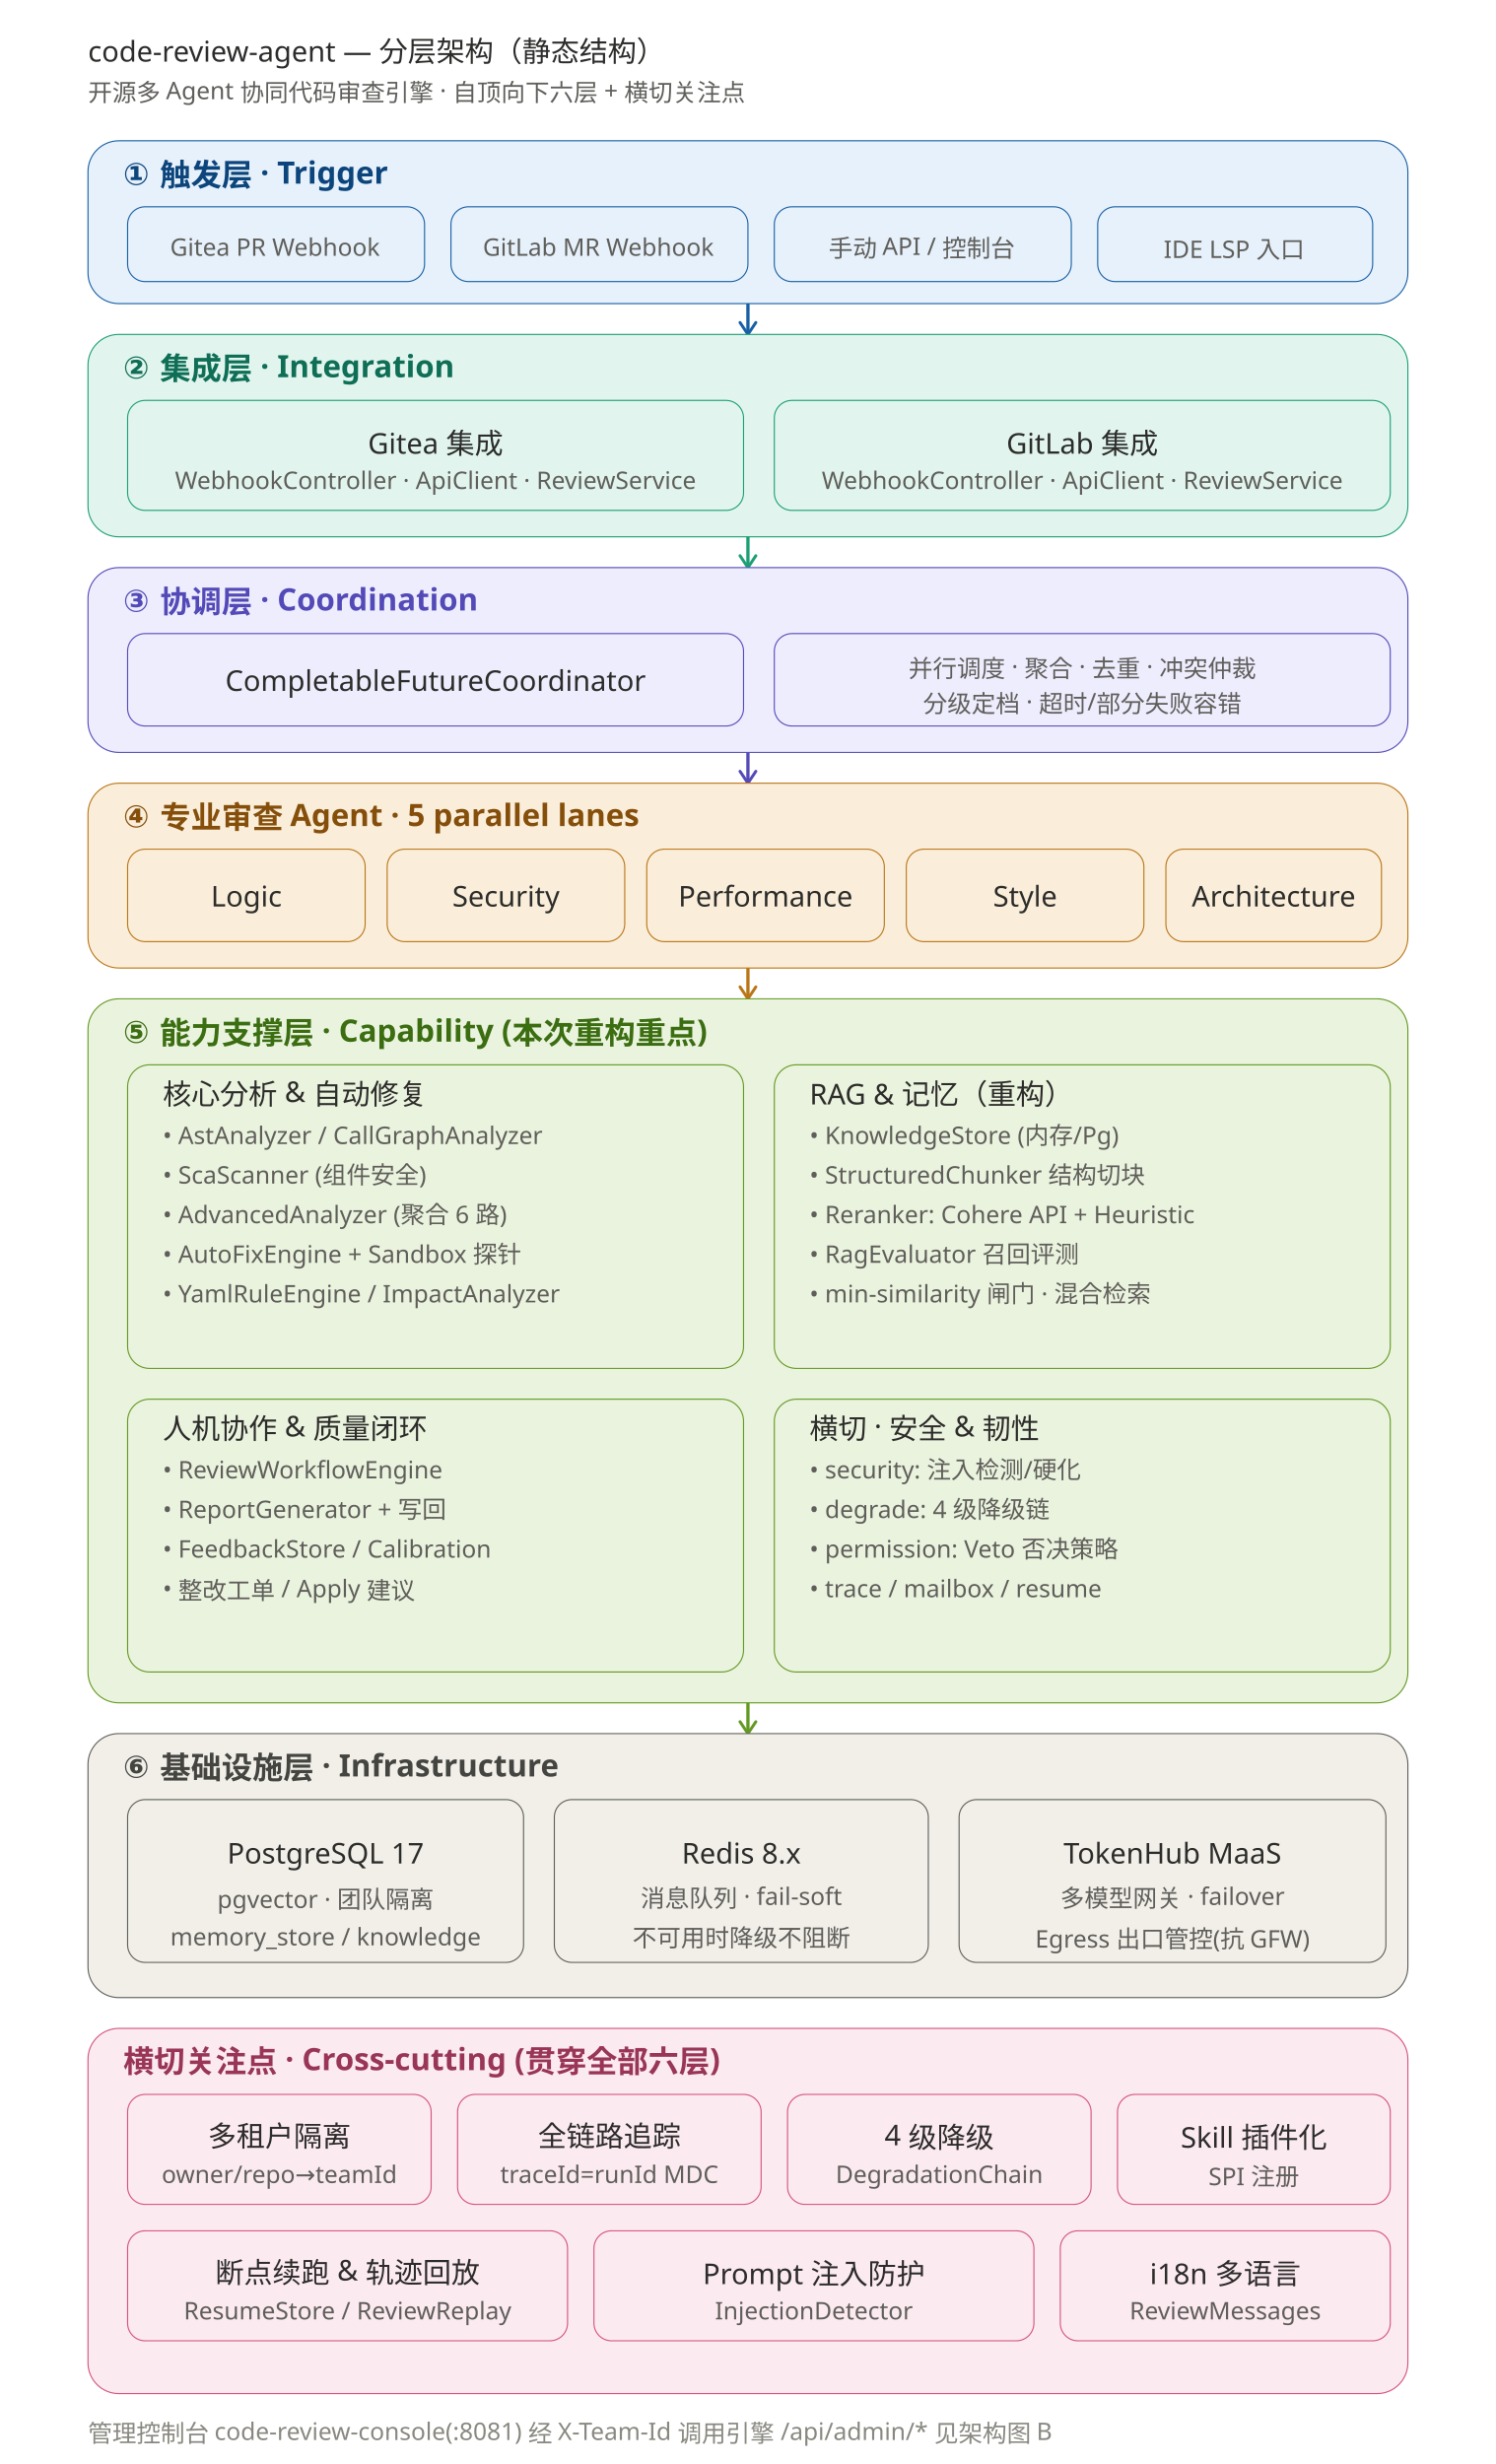
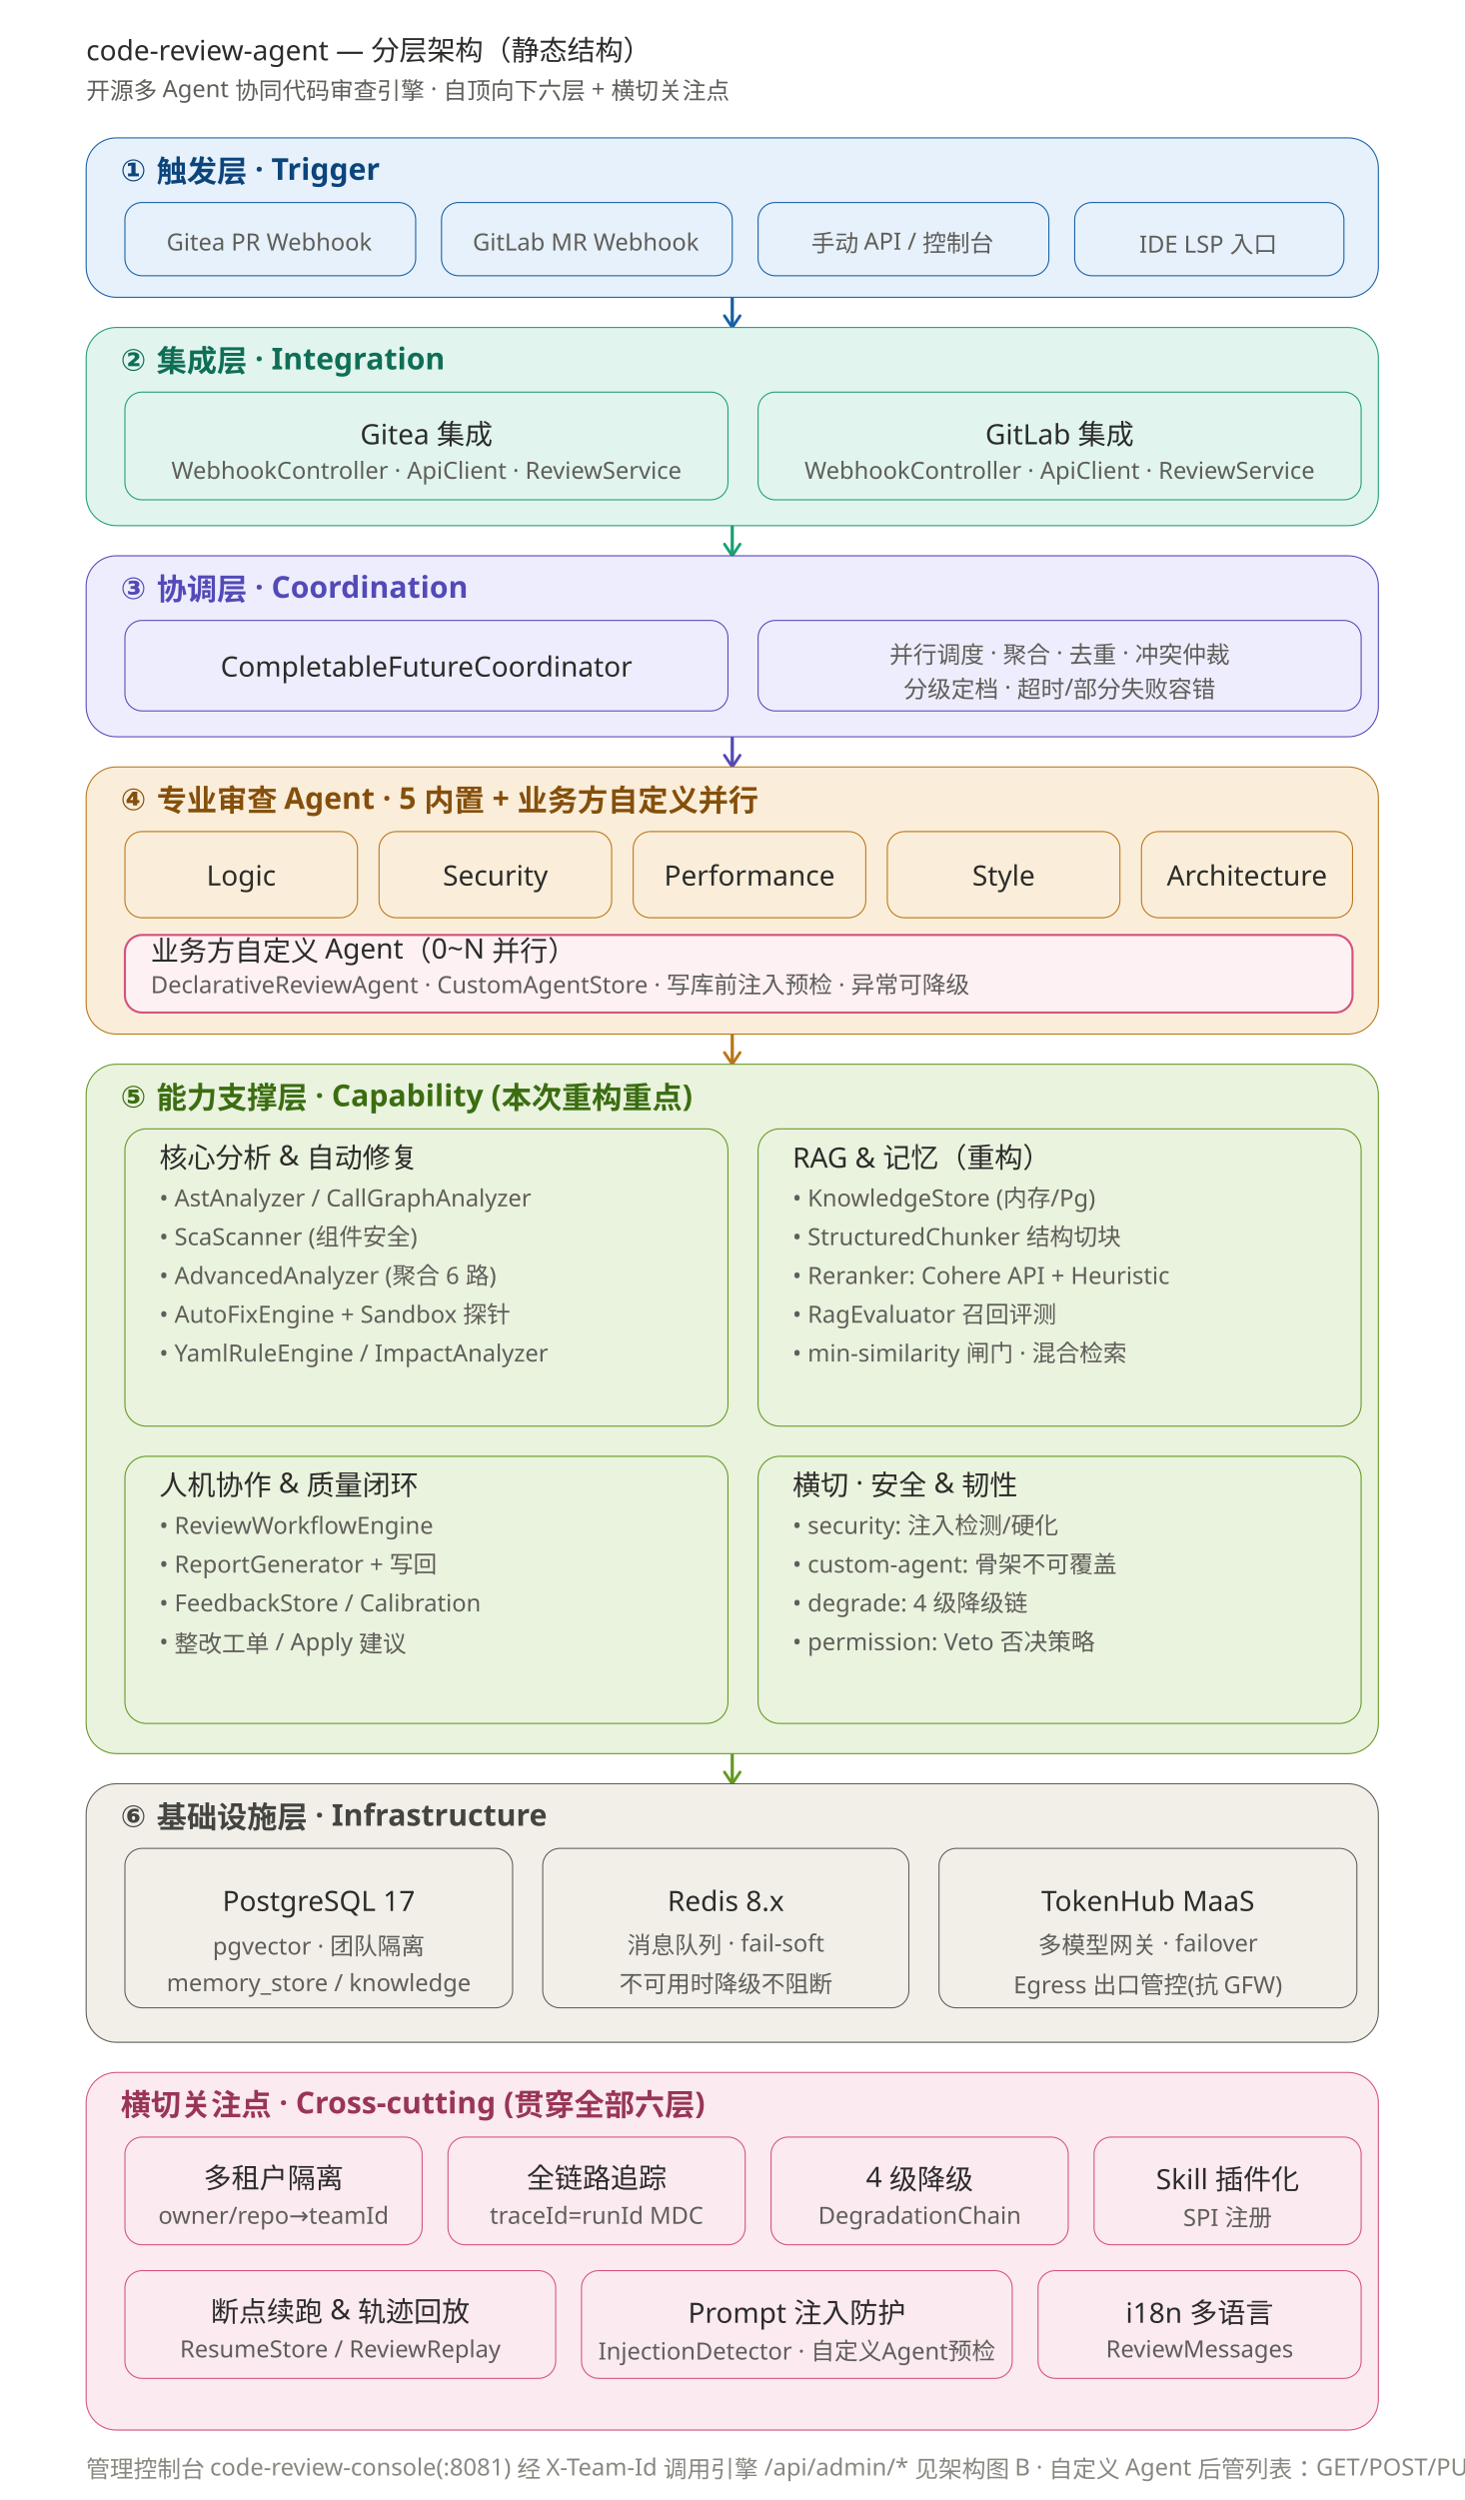
- <svg xmlns="http://www.w3.org/2000/svg" viewBox="0 0 680 1120" width="100%" font-family="'Segoe UI',system-ui,sans-serif">
+ <svg xmlns="http://www.w3.org/2000/svg" viewBox="0 0 680 1160" width="100%" font-family="'Segoe UI',system-ui,sans-serif">
  <defs>
    <marker id="arrow" viewBox="0 0 10 10" refX="8" refY="5" markerWidth="6" markerHeight="6" orient="auto-start-reverse">
      <path d="M2 1L8 5L2 9" fill="none" stroke="context-stroke" stroke-width="1.5" stroke-linecap="round" stroke-linejoin="round" />
    </marker>
  </defs>
  <style>
    text{font-family:'Segoe UI',system-ui,sans-serif}
    .th{font-size:13px;font-weight:500;fill:#2C2C2A}
    .ts{font-size:11px;fill:#5F5E5A}
    .cap{font-size:11px;fill:#888780}
    .lay{font-size:14px;font-weight:600}
    .a{stroke-width:1.5;fill:none;marker-end:url(#arrow)}
  </style>
  <text class="th" x="40" y="28" font-size="15">code-review-agent — 分层架构（静态结构）</text>
  <text class="ts" x="40" y="46">开源多 Agent 协同代码审查引擎 · 自顶向下六层 + 横切关注点</text>
  <rect x="40" y="64" width="600" height="74" rx="14" fill="#E6F1FB" stroke="#185FA5" stroke-width="0.5" />
  <text class="lay" x="56" y="84" fill="#0C447C">① 触发层 · Trigger</text>
  <rect x="58" y="94" width="135" height="34" rx="8" fill="#E6F1FB" stroke="#185FA5" stroke-width="0.5" />
  <text class="ts" x="125" y="112" text-anchor="middle" dominant-baseline="central">Gitea PR Webhook</text>
  <rect x="205" y="94" width="135" height="34" rx="8" fill="#E6F1FB" stroke="#185FA5" stroke-width="0.5" />
  <text class="ts" x="272" y="112" text-anchor="middle" dominant-baseline="central">GitLab MR Webhook</text>
  <rect x="352" y="94" width="135" height="34" rx="8" fill="#E6F1FB" stroke="#185FA5" stroke-width="0.5" />
  <text class="ts" x="419" y="112" text-anchor="middle" dominant-baseline="central">手动 API / 控制台</text>
  <rect x="499" y="94" width="125" height="34" rx="8" fill="#E6F1FB" stroke="#185FA5" stroke-width="0.5" />
  <text class="ts" x="561" y="112" text-anchor="middle" dominant-baseline="central">IDE LSP 入口</text>
  <path class="a" d="M340 138 L340 152" stroke="#185FA5" />
  <rect x="40" y="152" width="600" height="92" rx="14" fill="#E1F5EE" stroke="#1D9E75" stroke-width="0.5" />
  <text class="lay" x="56" y="172" fill="#0F6E56">② 集成层 · Integration</text>
  <rect x="58" y="182" width="280" height="50" rx="8" fill="#E1F5EE" stroke="#1D9E75" stroke-width="0.5" />
  <text class="th" x="198" y="200" text-anchor="middle" dominant-baseline="central">Gitea 集成</text>
  <text class="ts" x="198" y="218" text-anchor="middle" dominant-baseline="central">WebhookController · ApiClient · ReviewService</text>
  <rect x="352" y="182" width="280" height="50" rx="8" fill="#E1F5EE" stroke="#1D9E75" stroke-width="0.5" />
  <text class="th" x="492" y="200" text-anchor="middle" dominant-baseline="central">GitLab 集成</text>
  <text class="ts" x="492" y="218" text-anchor="middle" dominant-baseline="central">WebhookController · ApiClient · ReviewService</text>
  <path class="a" d="M340 244 L340 258" stroke="#1D9E75" />
  <rect x="40" y="258" width="600" height="84" rx="14" fill="#EEEDFE" stroke="#534AB7" stroke-width="0.5" />
  <text class="lay" x="56" y="278" fill="#534AB7">③ 协调层 · Coordination</text>
  <rect x="58" y="288" width="280" height="42" rx="8" fill="#EEEDFE" stroke="#534AB7" stroke-width="0.5" />
  <text class="th" x="198" y="309" text-anchor="middle" dominant-baseline="central">CompletableFutureCoordinator</text>
  <rect x="352" y="288" width="280" height="42" rx="8" fill="#EEEDFE" stroke="#534AB7" stroke-width="0.5" />
  <text class="ts" x="492" y="303" text-anchor="middle" dominant-baseline="central">并行调度 · 聚合 · 去重 · 冲突仲裁</text>
  <text class="ts" x="492" y="319" text-anchor="middle" dominant-baseline="central">分级定档 · 超时/部分失败容错</text>
  <path class="a" d="M340 342 L340 356" stroke="#534AB7" />
-   <rect x="40" y="356" width="600" height="84" rx="14" fill="#FAEEDA" stroke="#BA7517" stroke-width="0.5" />
-   <text class="lay" x="56" y="376" fill="#854F0B">④ 专业审查 Agent · 5 parallel lanes</text>
-   <rect x="58" y="386" width="108" height="42" rx="8" fill="#FAEEDA" stroke="#BA7517" stroke-width="0.5" />
-   <text class="th" x="112" y="407" text-anchor="middle" dominant-baseline="central">Logic</text>
-   <rect x="176" y="386" width="108" height="42" rx="8" fill="#FAEEDA" stroke="#BA7517" stroke-width="0.5" />
-   <text class="th" x="230" y="407" text-anchor="middle" dominant-baseline="central">Security</text>
-   <rect x="294" y="386" width="108" height="42" rx="8" fill="#FAEEDA" stroke="#BA7517" stroke-width="0.5" />
-   <text class="th" x="348" y="407" text-anchor="middle" dominant-baseline="central">Performance</text>
-   <rect x="412" y="386" width="108" height="42" rx="8" fill="#FAEEDA" stroke="#BA7517" stroke-width="0.5" />
-   <text class="th" x="466" y="407" text-anchor="middle" dominant-baseline="central">Style</text>
-   <rect x="530" y="386" width="98" height="42" rx="8" fill="#FAEEDA" stroke="#BA7517" stroke-width="0.5" />
-   <text class="th" x="579" y="407" text-anchor="middle" dominant-baseline="central">Architecture</text>
-   <path class="a" d="M340 440 L340 454" stroke="#BA7517" />
-   <rect x="40" y="454" width="600" height="320" rx="14" fill="#EAF3DE" stroke="#639922" stroke-width="0.5" />
-   <text class="lay" x="56" y="474" fill="#3B6D11">⑤ 能力支撑层 · Capability (本次重构重点)</text>
-   <rect x="58" y="484" width="280" height="138" rx="10" fill="#EAF3DE" stroke="#639922" stroke-width="0.5" />
-   <text class="th" x="74" y="502" fill="#27500A">核心分析 &amp; 自动修复</text>
-   <text class="ts" x="74" y="520">• AstAnalyzer / CallGraphAnalyzer</text>
-   <text class="ts" x="74" y="538">• ScaScanner (组件安全)</text>
-   <text class="ts" x="74" y="556">• AdvancedAnalyzer (聚合 6 路)</text>
-   <text class="ts" x="74" y="574">• AutoFixEngine + Sandbox 探针</text>
-   <text class="ts" x="74" y="592">• YamlRuleEngine / ImpactAnalyzer</text>
-   <rect x="352" y="484" width="280" height="138" rx="10" fill="#EAF3DE" stroke="#639922" stroke-width="0.5" />
-   <text class="th" x="368" y="502" fill="#27500A">RAG &amp; 记忆（重构）</text>
-   <text class="ts" x="368" y="520">• KnowledgeStore (内存/Pg)</text>
-   <text class="ts" x="368" y="538">• StructuredChunker 结构切块</text>
-   <text class="ts" x="368" y="556">• Reranker: Cohere API + Heuristic</text>
-   <text class="ts" x="368" y="574">• RagEvaluator 召回评测</text>
-   <text class="ts" x="368" y="592">• min-similarity 闸门 · 混合检索</text>
-   <rect x="58" y="636" width="280" height="124" rx="10" fill="#EAF3DE" stroke="#639922" stroke-width="0.5" />
-   <text class="th" x="74" y="654" fill="#27500A">人机协作 &amp; 质量闭环</text>
-   <text class="ts" x="74" y="672">• ReviewWorkflowEngine</text>
-   <text class="ts" x="74" y="690">• ReportGenerator + 写回</text>
-   <text class="ts" x="74" y="708">• FeedbackStore / Calibration</text>
-   <text class="ts" x="74" y="726">• 整改工单 / Apply 建议</text>
-   <rect x="352" y="636" width="280" height="124" rx="10" fill="#EAF3DE" stroke="#639922" stroke-width="0.5" />
-   <text class="th" x="368" y="654" fill="#27500A">横切 · 安全 &amp; 韧性</text>
-   <text class="ts" x="368" y="672">• security: 注入检测/硬化</text>
-   <text class="ts" x="368" y="690">• degrade: 4 级降级链</text>
-   <text class="ts" x="368" y="708">• permission: Veto 否决策略</text>
-   <text class="ts" x="368" y="726">• trace / mailbox / resume</text>
-   <path class="a" d="M340 774 L340 788" stroke="#639922" />
-   <rect x="40" y="788" width="600" height="120" rx="14" fill="#F1EFE8" stroke="#5F5E5A" stroke-width="0.5" />
-   <text class="lay" x="56" y="808" fill="#444441">⑥ 基础设施层 · Infrastructure</text>
-   <rect x="58" y="818" width="180" height="74" rx="8" fill="#F1EFE8" stroke="#5F5E5A" stroke-width="0.5" />
-   <text class="th" x="148" y="842" text-anchor="middle" dominant-baseline="central">PostgreSQL 17</text>
-   <text class="ts" x="148" y="862" text-anchor="middle" dominant-baseline="central">pgvector · 团队隔离</text>
-   <text class="ts" x="148" y="880" text-anchor="middle" dominant-baseline="central">memory_store / knowledge</text>
-   <rect x="252" y="818" width="170" height="74" rx="8" fill="#F1EFE8" stroke="#5F5E5A" stroke-width="0.5" />
-   <text class="th" x="337" y="842" text-anchor="middle" dominant-baseline="central">Redis 8.x</text>
-   <text class="ts" x="337" y="862" text-anchor="middle" dominant-baseline="central">消息队列 · fail-soft</text>
-   <text class="ts" x="337" y="880" text-anchor="middle" dominant-baseline="central">不可用时降级不阻断</text>
-   <rect x="436" y="818" width="194" height="74" rx="8" fill="#F1EFE8" stroke="#5F5E5A" stroke-width="0.5" />
-   <text class="th" x="533" y="842" text-anchor="middle" dominant-baseline="central">TokenHub MaaS</text>
-   <text class="ts" x="533" y="862" text-anchor="middle" dominant-baseline="central">多模型网关 · failover</text>
-   <text class="ts" x="533" y="880" text-anchor="middle" dominant-baseline="central">Egress 出口管控(抗 GFW)</text>
-   <rect x="40" y="922" width="600" height="166" rx="14" fill="#FBEAF0" stroke="#D4537E" stroke-width="0.5" />
-   <text class="lay" x="56" y="942" fill="#993556">横切关注点 · Cross-cutting (贯穿全部六层)</text>
-   <rect x="58" y="952" width="138" height="50" rx="8" fill="#FBEAF0" stroke="#D4537E" stroke-width="0.5" />
-   <text class="th" x="127" y="970" text-anchor="middle" dominant-baseline="central">多租户隔离</text>
-   <text class="ts" x="127" y="988" text-anchor="middle" dominant-baseline="central">owner/repo→teamId</text>
-   <rect x="208" y="952" width="138" height="50" rx="8" fill="#FBEAF0" stroke="#D4537E" stroke-width="0.5" />
-   <text class="th" x="277" y="970" text-anchor="middle" dominant-baseline="central">全链路追踪</text>
-   <text class="ts" x="277" y="988" text-anchor="middle" dominant-baseline="central">traceId=runId MDC</text>
-   <rect x="358" y="952" width="138" height="50" rx="8" fill="#FBEAF0" stroke="#D4537E" stroke-width="0.5" />
-   <text class="th" x="427" y="970" text-anchor="middle" dominant-baseline="central">4 级降级</text>
-   <text class="ts" x="427" y="988" text-anchor="middle" dominant-baseline="central">DegradationChain</text>
-   <rect x="508" y="952" width="124" height="50" rx="8" fill="#FBEAF0" stroke="#D4537E" stroke-width="0.5" />
-   <text class="th" x="570" y="970" text-anchor="middle" dominant-baseline="central">Skill 插件化</text>
-   <text class="ts" x="570" y="988" text-anchor="middle" dominant-baseline="central">SPI 注册</text>
-   <rect x="58" y="1014" width="200" height="50" rx="8" fill="#FBEAF0" stroke="#D4537E" stroke-width="0.5" />
-   <text class="th" x="158" y="1032" text-anchor="middle" dominant-baseline="central">断点续跑 &amp; 轨迹回放</text>
-   <text class="ts" x="158" y="1050" text-anchor="middle" dominant-baseline="central">ResumeStore / ReviewReplay</text>
-   <rect x="270" y="1014" width="200" height="50" rx="8" fill="#FBEAF0" stroke="#D4537E" stroke-width="0.5" />
-   <text class="th" x="370" y="1032" text-anchor="middle" dominant-baseline="central">Prompt 注入防护</text>
-   <text class="ts" x="370" y="1050" text-anchor="middle" dominant-baseline="central">InjectionDetector</text>
-   <rect x="482" y="1014" width="150" height="50" rx="8" fill="#FBEAF0" stroke="#D4537E" stroke-width="0.5" />
-   <text class="th" x="557" y="1032" text-anchor="middle" dominant-baseline="central">i18n 多语言</text>
-   <text class="ts" x="557" y="1050" text-anchor="middle" dominant-baseline="central">ReviewMessages</text>
-   <text class="cap" x="40" y="1110">管理控制台 code-review-console(:8081) 经 X-Team-Id 调用引擎 /api/admin/* 见架构图 B</text>
+   <rect x="40" y="356" width="600" height="124" rx="14" fill="#FAEEDA" stroke="#BA7517" stroke-width="0.5" />
+   <text class="lay" x="56" y="376" fill="#854F0B">④ 专业审查 Agent · 5 内置 + 业务方自定义并行</text>
+   <rect x="58" y="386" width="108" height="40" rx="8" fill="#FAEEDA" stroke="#BA7517" stroke-width="0.5" />
+   <text class="th" x="112" y="406" text-anchor="middle" dominant-baseline="central">Logic</text>
+   <rect x="176" y="386" width="108" height="40" rx="8" fill="#FAEEDA" stroke="#BA7517" stroke-width="0.5" />
+   <text class="th" x="230" y="406" text-anchor="middle" dominant-baseline="central">Security</text>
+   <rect x="294" y="386" width="108" height="40" rx="8" fill="#FAEEDA" stroke="#BA7517" stroke-width="0.5" />
+   <text class="th" x="348" y="406" text-anchor="middle" dominant-baseline="central">Performance</text>
+   <rect x="412" y="386" width="108" height="40" rx="8" fill="#FAEEDA" stroke="#BA7517" stroke-width="0.5" />
+   <text class="th" x="466" y="406" text-anchor="middle" dominant-baseline="central">Style</text>
+   <rect x="530" y="386" width="98" height="40" rx="8" fill="#FAEEDA" stroke="#BA7517" stroke-width="0.5" />
+   <text class="th" x="579" y="406" text-anchor="middle" dominant-baseline="central">Architecture</text>
+   <rect x="58" y="434" width="570" height="36" rx="8" fill="#FDF1F4" stroke="#D4537E" stroke-width="1" />
+   <text class="th" x="70" y="446" fill="#993556">业务方自定义 Agent（0~N 并行）</text>
+   <text class="ts" x="70" y="461">DeclarativeReviewAgent · CustomAgentStore · 写库前注入预检 · 异常可降级</text>
+   <path class="a" d="M340 480 L340 494" stroke="#BA7517" />
+   <rect x="40" y="494" width="600" height="320" rx="14" fill="#EAF3DE" stroke="#639922" stroke-width="0.5" />
+   <text class="lay" x="56" y="514" fill="#3B6D11">⑤ 能力支撑层 · Capability (本次重构重点)</text>
+   <rect x="58" y="524" width="280" height="138" rx="10" fill="#EAF3DE" stroke="#639922" stroke-width="0.5" />
+   <text class="th" x="74" y="542" fill="#27500A">核心分析 &amp; 自动修复</text>
+   <text class="ts" x="74" y="560">• AstAnalyzer / CallGraphAnalyzer</text>
+   <text class="ts" x="74" y="578">• ScaScanner (组件安全)</text>
+   <text class="ts" x="74" y="596">• AdvancedAnalyzer (聚合 6 路)</text>
+   <text class="ts" x="74" y="614">• AutoFixEngine + Sandbox 探针</text>
+   <text class="ts" x="74" y="632">• YamlRuleEngine / ImpactAnalyzer</text>
+   <rect x="352" y="524" width="280" height="138" rx="10" fill="#EAF3DE" stroke="#639922" stroke-width="0.5" />
+   <text class="th" x="368" y="542" fill="#27500A">RAG &amp; 记忆（重构）</text>
+   <text class="ts" x="368" y="560">• KnowledgeStore (内存/Pg)</text>
+   <text class="ts" x="368" y="578">• StructuredChunker 结构切块</text>
+   <text class="ts" x="368" y="596">• Reranker: Cohere API + Heuristic</text>
+   <text class="ts" x="368" y="614">• RagEvaluator 召回评测</text>
+   <text class="ts" x="368" y="632">• min-similarity 闸门 · 混合检索</text>
+   <rect x="58" y="676" width="280" height="124" rx="10" fill="#EAF3DE" stroke="#639922" stroke-width="0.5" />
+   <text class="th" x="74" y="694" fill="#27500A">人机协作 &amp; 质量闭环</text>
+   <text class="ts" x="74" y="712">• ReviewWorkflowEngine</text>
+   <text class="ts" x="74" y="730">• ReportGenerator + 写回</text>
+   <text class="ts" x="74" y="748">• FeedbackStore / Calibration</text>
+   <text class="ts" x="74" y="766">• 整改工单 / Apply 建议</text>
+   <rect x="352" y="676" width="280" height="124" rx="10" fill="#EAF3DE" stroke="#639922" stroke-width="0.5" />
+   <text class="th" x="368" y="694" fill="#27500A">横切 · 安全 &amp; 韧性</text>
+   <text class="ts" x="368" y="712">• security: 注入检测/硬化</text>
+   <text class="ts" x="368" y="730">• custom-agent: 骨架不可覆盖</text>
+   <text class="ts" x="368" y="748">• degrade: 4 级降级链</text>
+   <text class="ts" x="368" y="766">• permission: Veto 否决策略</text>
+   <path class="a" d="M340 814 L340 828" stroke="#639922" />
+   <rect x="40" y="828" width="600" height="120" rx="14" fill="#F1EFE8" stroke="#5F5E5A" stroke-width="0.5" />
+   <text class="lay" x="56" y="848" fill="#444441">⑥ 基础设施层 · Infrastructure</text>
+   <rect x="58" y="858" width="180" height="74" rx="8" fill="#F1EFE8" stroke="#5F5E5A" stroke-width="0.5" />
+   <text class="th" x="148" y="882" text-anchor="middle" dominant-baseline="central">PostgreSQL 17</text>
+   <text class="ts" x="148" y="902" text-anchor="middle" dominant-baseline="central">pgvector · 团队隔离</text>
+   <text class="ts" x="148" y="920" text-anchor="middle" dominant-baseline="central">memory_store / knowledge</text>
+   <rect x="252" y="858" width="170" height="74" rx="8" fill="#F1EFE8" stroke="#5F5E5A" stroke-width="0.5" />
+   <text class="th" x="337" y="882" text-anchor="middle" dominant-baseline="central">Redis 8.x</text>
+   <text class="ts" x="337" y="902" text-anchor="middle" dominant-baseline="central">消息队列 · fail-soft</text>
+   <text class="ts" x="337" y="920" text-anchor="middle" dominant-baseline="central">不可用时降级不阻断</text>
+   <rect x="436" y="858" width="194" height="74" rx="8" fill="#F1EFE8" stroke="#5F5E5A" stroke-width="0.5" />
+   <text class="th" x="533" y="882" text-anchor="middle" dominant-baseline="central">TokenHub MaaS</text>
+   <text class="ts" x="533" y="902" text-anchor="middle" dominant-baseline="central">多模型网关 · failover</text>
+   <text class="ts" x="533" y="920" text-anchor="middle" dominant-baseline="central">Egress 出口管控(抗 GFW)</text>
+   <rect x="40" y="962" width="600" height="166" rx="14" fill="#FBEAF0" stroke="#D4537E" stroke-width="0.5" />
+   <text class="lay" x="56" y="982" fill="#993556">横切关注点 · Cross-cutting (贯穿全部六层)</text>
+   <rect x="58" y="992" width="138" height="50" rx="8" fill="#FBEAF0" stroke="#D4537E" stroke-width="0.5" />
+   <text class="th" x="127" y="1010" text-anchor="middle" dominant-baseline="central">多租户隔离</text>
+   <text class="ts" x="127" y="1028" text-anchor="middle" dominant-baseline="central">owner/repo→teamId</text>
+   <rect x="208" y="992" width="138" height="50" rx="8" fill="#FBEAF0" stroke="#D4537E" stroke-width="0.5" />
+   <text class="th" x="277" y="1010" text-anchor="middle" dominant-baseline="central">全链路追踪</text>
+   <text class="ts" x="277" y="1028" text-anchor="middle" dominant-baseline="central">traceId=runId MDC</text>
+   <rect x="358" y="992" width="138" height="50" rx="8" fill="#FBEAF0" stroke="#D4537E" stroke-width="0.5" />
+   <text class="th" x="427" y="1010" text-anchor="middle" dominant-baseline="central">4 级降级</text>
+   <text class="ts" x="427" y="1028" text-anchor="middle" dominant-baseline="central">DegradationChain</text>
+   <rect x="508" y="992" width="124" height="50" rx="8" fill="#FBEAF0" stroke="#D4537E" stroke-width="0.5" />
+   <text class="th" x="570" y="1010" text-anchor="middle" dominant-baseline="central">Skill 插件化</text>
+   <text class="ts" x="570" y="1028" text-anchor="middle" dominant-baseline="central">SPI 注册</text>
+   <rect x="58" y="1054" width="200" height="50" rx="8" fill="#FBEAF0" stroke="#D4537E" stroke-width="0.5" />
+   <text class="th" x="158" y="1072" text-anchor="middle" dominant-baseline="central">断点续跑 &amp; 轨迹回放</text>
+   <text class="ts" x="158" y="1090" text-anchor="middle" dominant-baseline="central">ResumeStore / ReviewReplay</text>
+   <rect x="270" y="1054" width="200" height="50" rx="8" fill="#FBEAF0" stroke="#D4537E" stroke-width="0.5" />
+   <text class="th" x="370" y="1072" text-anchor="middle" dominant-baseline="central">Prompt 注入防护</text>
+   <text class="ts" x="370" y="1090" text-anchor="middle" dominant-baseline="central">InjectionDetector · 自定义Agent预检</text>
+   <rect x="482" y="1054" width="150" height="50" rx="8" fill="#FBEAF0" stroke="#D4537E" stroke-width="0.5" />
+   <text class="th" x="557" y="1072" text-anchor="middle" dominant-baseline="central">i18n 多语言</text>
+   <text class="ts" x="557" y="1090" text-anchor="middle" dominant-baseline="central">ReviewMessages</text>
+   <text class="cap" x="40" y="1150">管理控制台 code-review-console(:8081) 经 X-Team-Id 调用引擎 /api/admin/* 见架构图 B · 自定义 Agent 后管列表：GET/POST/PUT/DELETE /api/admin/agents</text>
</svg>
